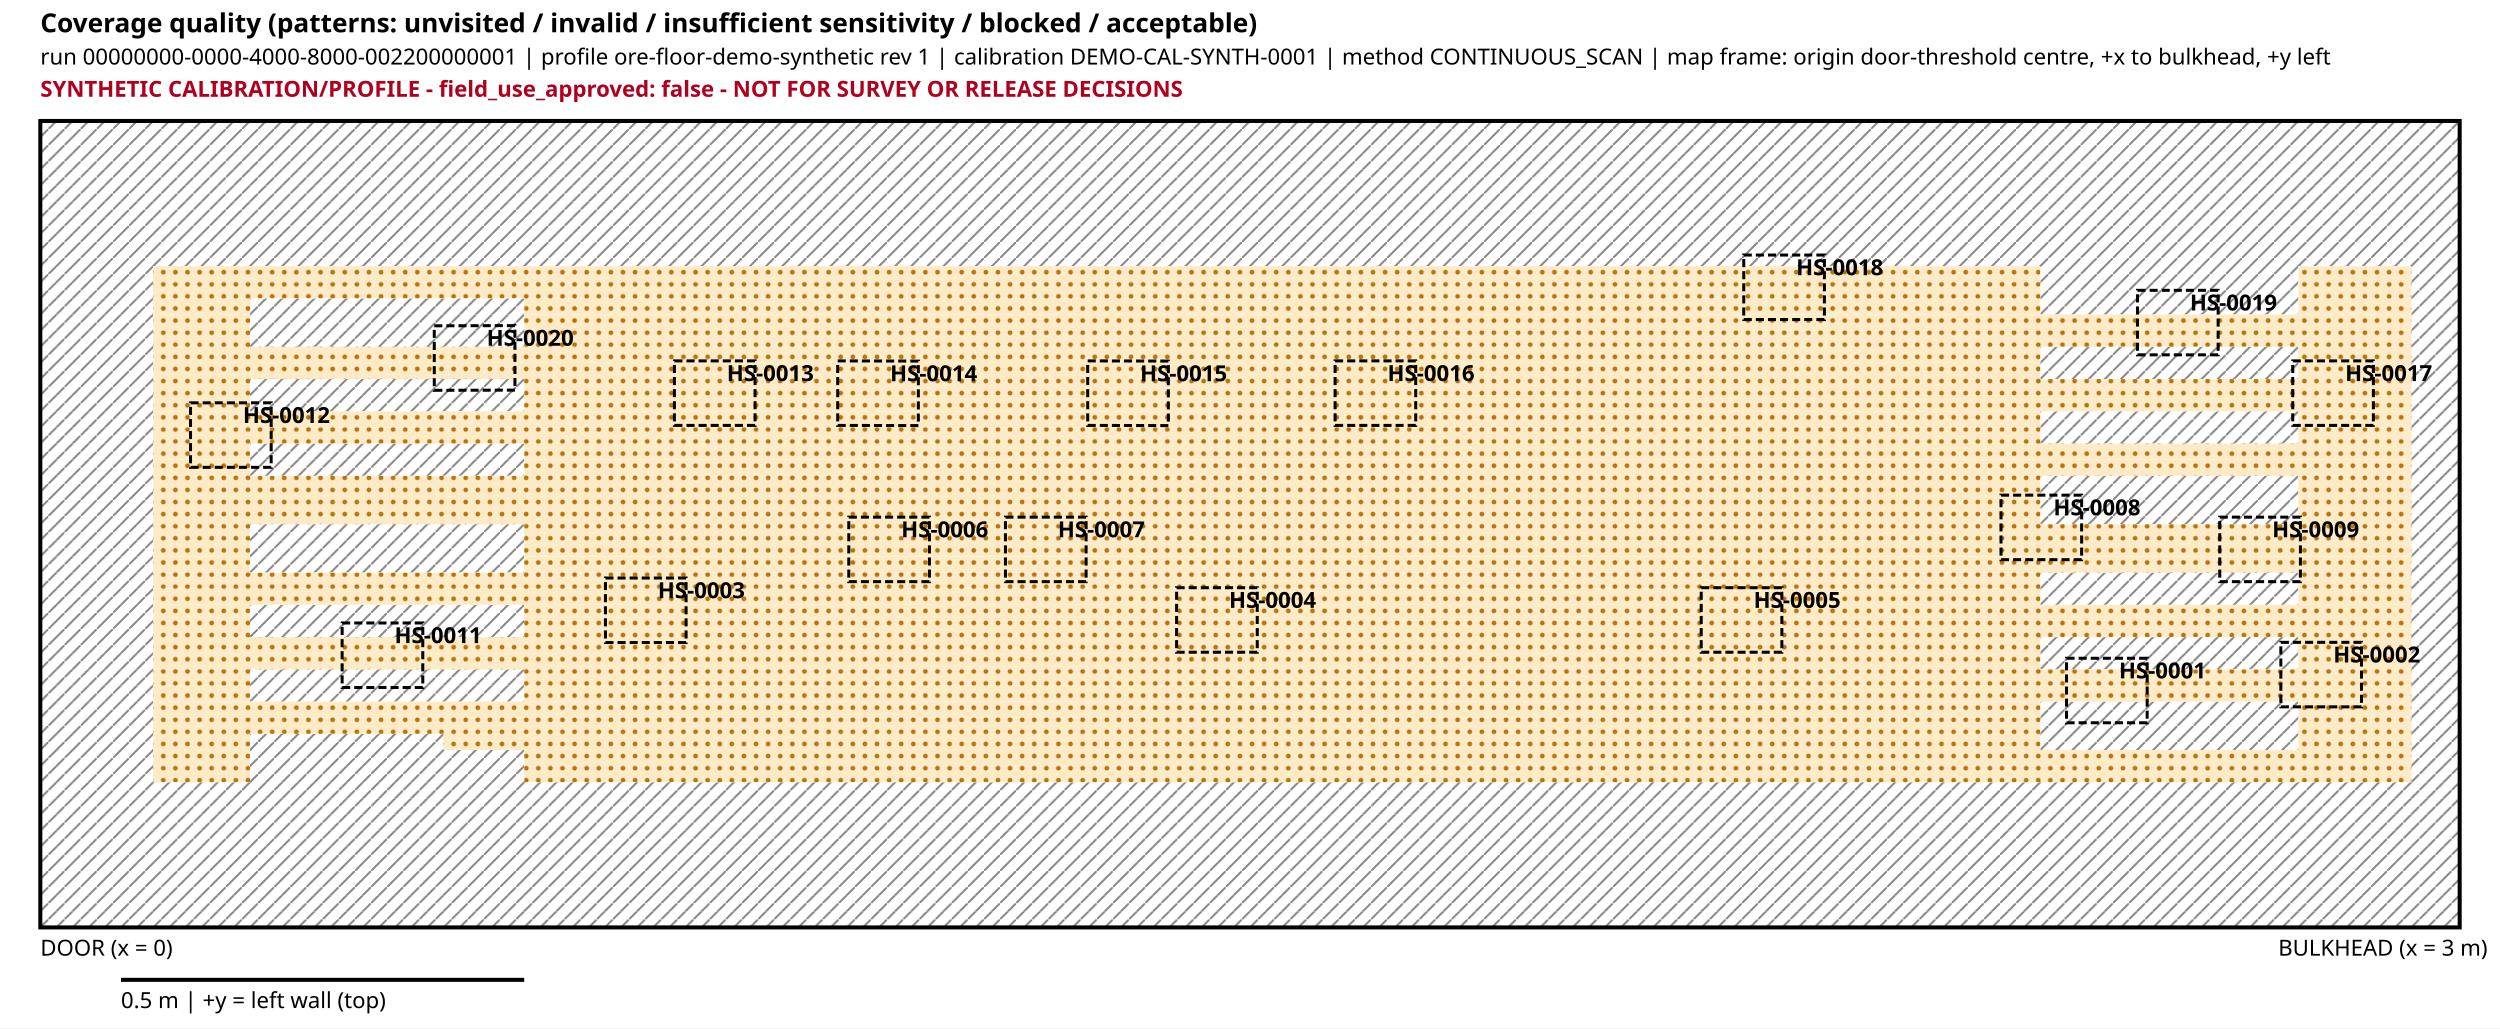
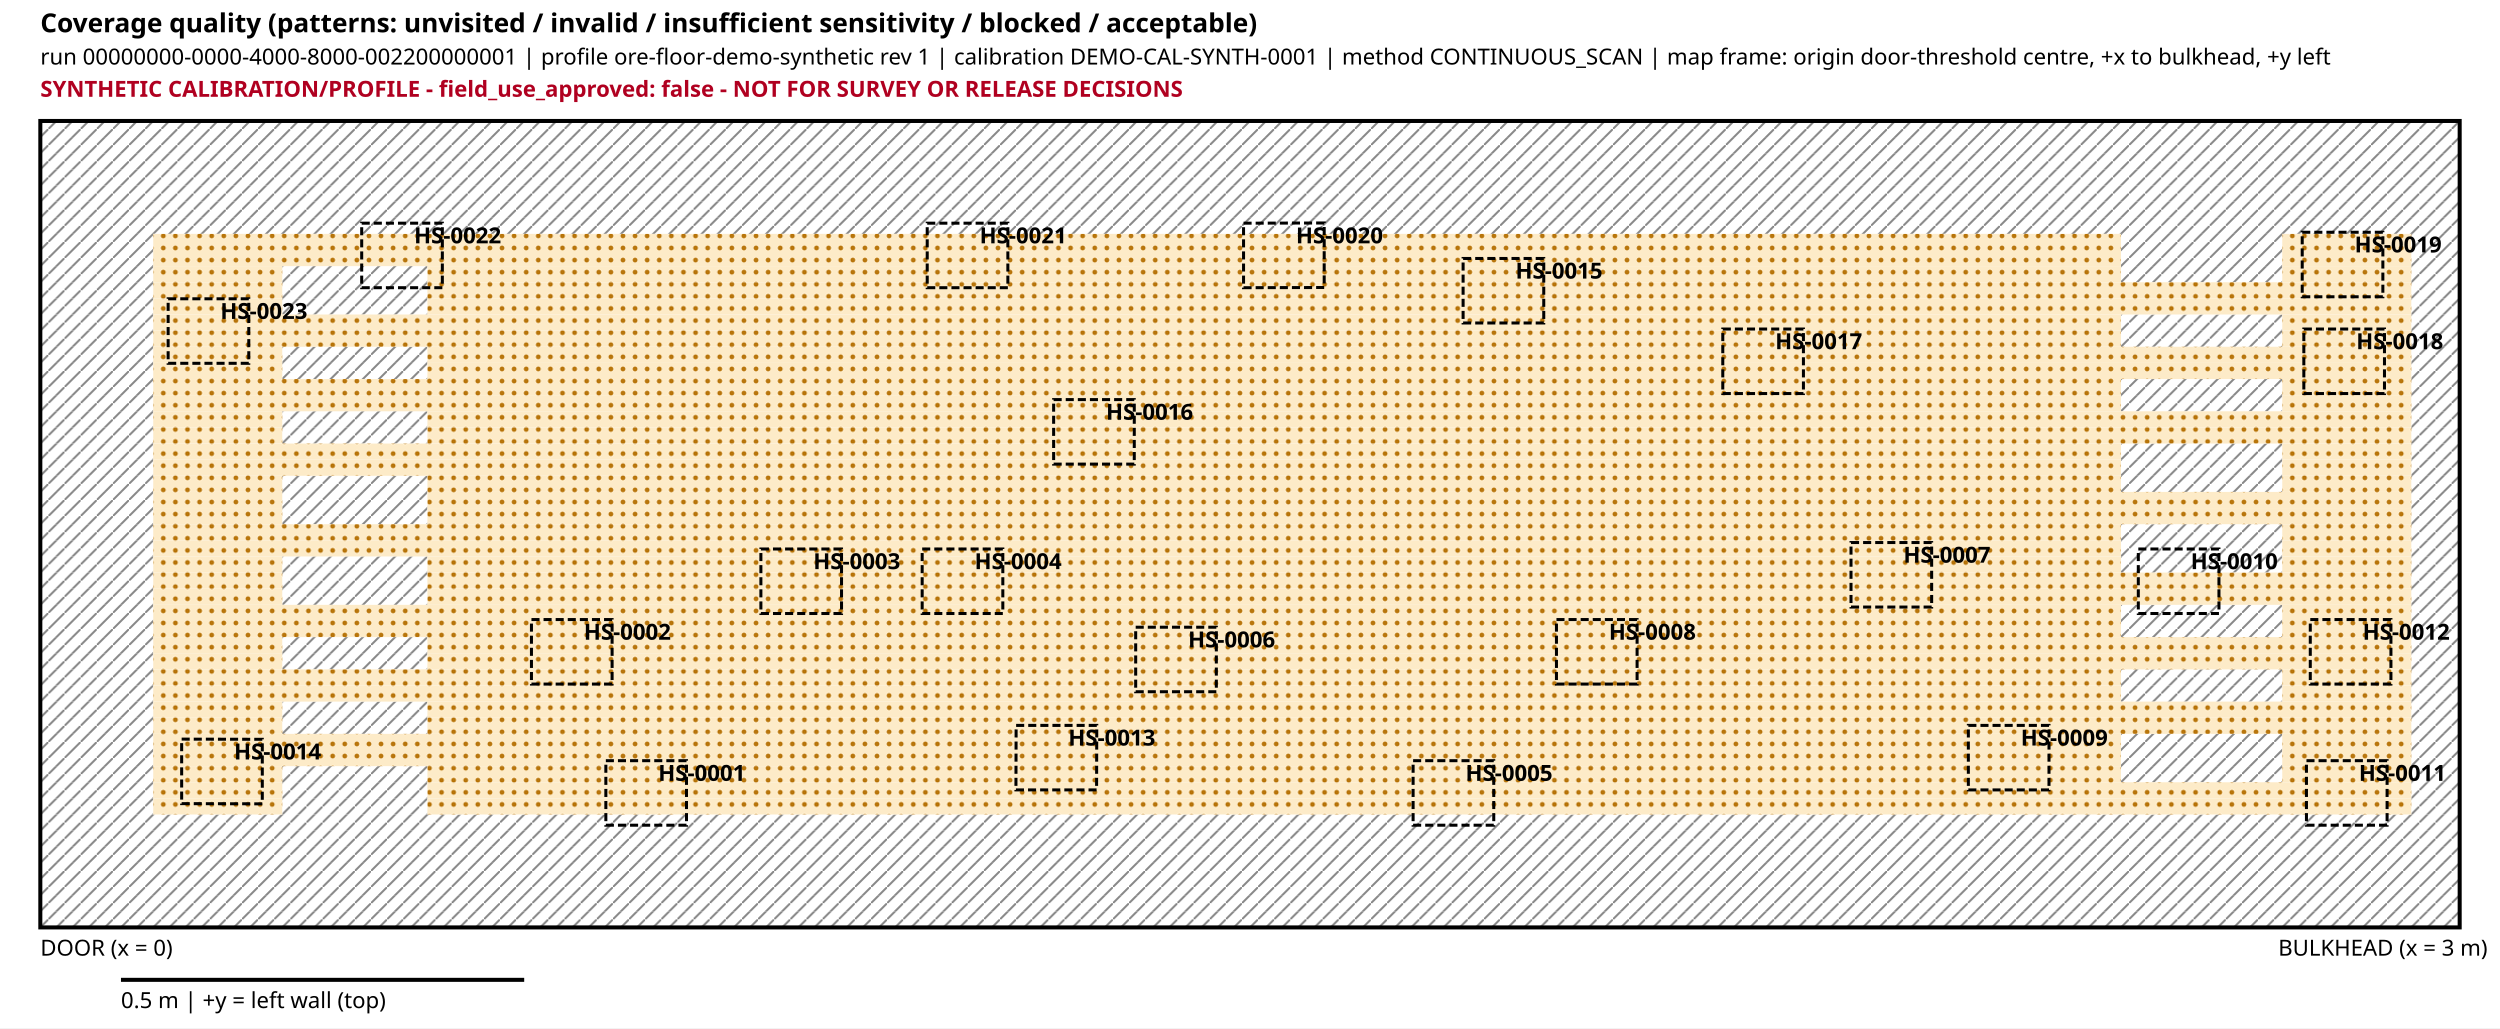
<svg xmlns="http://www.w3.org/2000/svg" width="1240" height="510" viewBox="0 0 1240 510" font-family="sans-serif" font-size="11">
  <defs>
    <pattern id="p-UNVISITED" width="8" height="8" patternUnits="userSpaceOnUse">
      <rect width="8" height="8" fill="#fff" />
      <path d="M0 8L8 0" stroke="#888" stroke-width="1" />
    </pattern>
    <pattern id="p-INVALID_DATA" width="8" height="8" patternUnits="userSpaceOnUse">
      <rect width="8" height="8" fill="#f6d5d5" />
      <path d="M0 0L8 8M0 8L8 0" stroke="#c83c3c" stroke-width="1" />
    </pattern>
    <pattern id="p-INSUFFICIENT_SENSITIVITY" width="6" height="6" patternUnits="userSpaceOnUse">
      <rect width="6" height="6" fill="#fdebc8" />
      <circle cx="3" cy="3" r="1.2" fill="#b9770e" />
    </pattern>
    <pattern id="p-BLOCKED" width="8" height="8" patternUnits="userSpaceOnUse">
      <rect width="8" height="8" fill="#e4dcf0" />
      <path d="M0 4H8" stroke="#785aa0" stroke-width="2" />
    </pattern>
    <pattern id="p-EXCLUDED" width="8" height="8" patternUnits="userSpaceOnUse">
      <rect width="8" height="8" fill="#5a5a5a" />
    </pattern>
    <pattern id="p-ACCEPTABLE" width="8" height="8" patternUnits="userSpaceOnUse">
      <rect width="8" height="8" fill="#2e8b57" />
    </pattern>
  </defs>
  <rect width="1240" height="510" fill="#fff" />
  <text x="20" y="16" font-size="13" font-weight="bold">Coverage quality (patterns: unvisited / invalid / insufficient sensitivity / blocked / acceptable)</text>
  <text x="20" y="32">run 00000000-0000-4000-8000-002200000001 | profile ore-floor-demo-synthetic rev 1 | calibration DEMO-CAL-SYNTH-0001 | method CONTINUOUS_SCAN | map frame: origin door-threshold centre, +x to bulkhead, +y left</text>
  <text x="20" y="48" fill="#b00020" font-weight="bold">SYNTHETIC CALIBRATION/PROFILE - field_use_approved: false - NOT FOR SURVEY OR RELEASE DECISIONS</text>
  <rect x="20.0" y="452.0" width="1200.0" height="8.0" fill="url(#p-UNVISITED)" />
  <rect x="20.0" y="444.0" width="1200.0" height="8.0" fill="url(#p-UNVISITED)" />
  <rect x="20.0" y="436.0" width="1200.0" height="8.0" fill="url(#p-UNVISITED)" />
  <rect x="20.0" y="428.0" width="1200.0" height="8.0" fill="url(#p-UNVISITED)" />
  <rect x="20.0" y="420.0" width="1200.0" height="8.0" fill="url(#p-UNVISITED)" />
  <rect x="20.0" y="412.0" width="1200.0" height="8.0" fill="url(#p-UNVISITED)" />
  <rect x="20.0" y="404.0" width="1200.0" height="8.0" fill="url(#p-UNVISITED)" />
-   <rect x="20.0" y="396.0" width="1200.0" height="8.0" fill="url(#p-UNVISITED)" />
-   <rect x="20.0" y="388.0" width="1200.0" height="8.0" fill="url(#p-UNVISITED)" />
+   <rect x="20.0" y="396.0" width="56.0" height="8.0" fill="url(#p-UNVISITED)" />
+   <rect x="140.0" y="396.0" width="72.0" height="8.0" fill="url(#p-UNVISITED)" />
+   <rect x="1196.0" y="396.0" width="24.0" height="8.0" fill="url(#p-UNVISITED)" />
+   <rect x="20.0" y="388.0" width="56.0" height="8.0" fill="url(#p-UNVISITED)" />
+   <rect x="140.0" y="388.0" width="72.0" height="8.0" fill="url(#p-UNVISITED)" />
+   <rect x="1196.0" y="388.0" width="24.0" height="8.0" fill="url(#p-UNVISITED)" />
  <rect x="20.0" y="380.0" width="56.0" height="8.0" fill="url(#p-UNVISITED)" />
-   <rect x="124.0" y="380.0" width="136.0" height="8.0" fill="url(#p-UNVISITED)" />
+   <rect x="140.0" y="380.0" width="72.0" height="8.0" fill="url(#p-UNVISITED)" />
+   <rect x="1052.0" y="380.0" width="80.0" height="8.0" fill="url(#p-UNVISITED)" />
  <rect x="1196.0" y="380.0" width="24.0" height="8.0" fill="url(#p-UNVISITED)" />
  <rect x="20.0" y="372.0" width="56.0" height="8.0" fill="url(#p-UNVISITED)" />
-   <rect x="124.0" y="372.0" width="136.0" height="8.0" fill="url(#p-UNVISITED)" />
+   <rect x="1052.0" y="372.0" width="80.0" height="8.0" fill="url(#p-UNVISITED)" />
  <rect x="1196.0" y="372.0" width="24.0" height="8.0" fill="url(#p-UNVISITED)" />
  <rect x="20.0" y="364.0" width="56.0" height="8.0" fill="url(#p-UNVISITED)" />
-   <rect x="124.0" y="364.0" width="96.0" height="8.0" fill="url(#p-UNVISITED)" />
-   <rect x="1012.0" y="364.0" width="128.0" height="8.0" fill="url(#p-UNVISITED)" />
+   <rect x="1052.0" y="364.0" width="80.0" height="8.0" fill="url(#p-UNVISITED)" />
  <rect x="1196.0" y="364.0" width="24.0" height="8.0" fill="url(#p-UNVISITED)" />
  <rect x="20.0" y="356.0" width="56.0" height="8.0" fill="url(#p-UNVISITED)" />
-   <rect x="1012.0" y="356.0" width="128.0" height="8.0" fill="url(#p-UNVISITED)" />
+   <rect x="140.0" y="356.0" width="72.0" height="8.0" fill="url(#p-UNVISITED)" />
  <rect x="1196.0" y="356.0" width="24.0" height="8.0" fill="url(#p-UNVISITED)" />
  <rect x="20.0" y="348.0" width="56.0" height="8.0" fill="url(#p-UNVISITED)" />
-   <rect x="1012.0" y="348.0" width="128.0" height="8.0" fill="url(#p-UNVISITED)" />
+   <rect x="140.0" y="348.0" width="72.0" height="8.0" fill="url(#p-UNVISITED)" />
  <rect x="1196.0" y="348.0" width="24.0" height="8.0" fill="url(#p-UNVISITED)" />
  <rect x="20.0" y="340.0" width="56.0" height="8.0" fill="url(#p-UNVISITED)" />
-   <rect x="124.0" y="340.0" width="136.0" height="8.0" fill="url(#p-UNVISITED)" />
+   <rect x="1052.0" y="340.0" width="80.0" height="8.0" fill="url(#p-UNVISITED)" />
  <rect x="1196.0" y="340.0" width="24.0" height="8.0" fill="url(#p-UNVISITED)" />
  <rect x="20.0" y="332.0" width="56.0" height="8.0" fill="url(#p-UNVISITED)" />
-   <rect x="124.0" y="332.0" width="136.0" height="8.0" fill="url(#p-UNVISITED)" />
+   <rect x="1052.0" y="332.0" width="80.0" height="8.0" fill="url(#p-UNVISITED)" />
  <rect x="1196.0" y="332.0" width="24.0" height="8.0" fill="url(#p-UNVISITED)" />
  <rect x="20.0" y="324.0" width="56.0" height="8.0" fill="url(#p-UNVISITED)" />
-   <rect x="1012.0" y="324.0" width="128.0" height="8.0" fill="url(#p-UNVISITED)" />
+   <rect x="140.0" y="324.0" width="72.0" height="8.0" fill="url(#p-UNVISITED)" />
  <rect x="1196.0" y="324.0" width="24.0" height="8.0" fill="url(#p-UNVISITED)" />
  <rect x="20.0" y="316.0" width="56.0" height="8.0" fill="url(#p-UNVISITED)" />
-   <rect x="1012.0" y="316.0" width="128.0" height="8.0" fill="url(#p-UNVISITED)" />
+   <rect x="140.0" y="316.0" width="72.0" height="8.0" fill="url(#p-UNVISITED)" />
  <rect x="1196.0" y="316.0" width="24.0" height="8.0" fill="url(#p-UNVISITED)" />
  <rect x="20.0" y="308.0" width="56.0" height="8.0" fill="url(#p-UNVISITED)" />
-   <rect x="124.0" y="308.0" width="136.0" height="8.0" fill="url(#p-UNVISITED)" />
+   <rect x="1052.0" y="308.0" width="80.0" height="8.0" fill="url(#p-UNVISITED)" />
  <rect x="1196.0" y="308.0" width="24.0" height="8.0" fill="url(#p-UNVISITED)" />
  <rect x="20.0" y="300.0" width="56.0" height="8.0" fill="url(#p-UNVISITED)" />
-   <rect x="124.0" y="300.0" width="136.0" height="8.0" fill="url(#p-UNVISITED)" />
+   <rect x="1052.0" y="300.0" width="80.0" height="8.0" fill="url(#p-UNVISITED)" />
  <rect x="1196.0" y="300.0" width="24.0" height="8.0" fill="url(#p-UNVISITED)" />
  <rect x="20.0" y="292.0" width="56.0" height="8.0" fill="url(#p-UNVISITED)" />
-   <rect x="1012.0" y="292.0" width="128.0" height="8.0" fill="url(#p-UNVISITED)" />
+   <rect x="140.0" y="292.0" width="72.0" height="8.0" fill="url(#p-UNVISITED)" />
  <rect x="1196.0" y="292.0" width="24.0" height="8.0" fill="url(#p-UNVISITED)" />
  <rect x="20.0" y="284.0" width="56.0" height="8.0" fill="url(#p-UNVISITED)" />
-   <rect x="1012.0" y="284.0" width="128.0" height="8.0" fill="url(#p-UNVISITED)" />
+   <rect x="140.0" y="284.0" width="72.0" height="8.0" fill="url(#p-UNVISITED)" />
  <rect x="1196.0" y="284.0" width="24.0" height="8.0" fill="url(#p-UNVISITED)" />
  <rect x="20.0" y="276.0" width="56.0" height="8.0" fill="url(#p-UNVISITED)" />
-   <rect x="124.0" y="276.0" width="136.0" height="8.0" fill="url(#p-UNVISITED)" />
+   <rect x="140.0" y="276.0" width="72.0" height="8.0" fill="url(#p-UNVISITED)" />
+   <rect x="1052.0" y="276.0" width="80.0" height="8.0" fill="url(#p-UNVISITED)" />
  <rect x="1196.0" y="276.0" width="24.0" height="8.0" fill="url(#p-UNVISITED)" />
  <rect x="20.0" y="268.0" width="56.0" height="8.0" fill="url(#p-UNVISITED)" />
-   <rect x="124.0" y="268.0" width="136.0" height="8.0" fill="url(#p-UNVISITED)" />
+   <rect x="1052.0" y="268.0" width="80.0" height="8.0" fill="url(#p-UNVISITED)" />
  <rect x="1196.0" y="268.0" width="24.0" height="8.0" fill="url(#p-UNVISITED)" />
  <rect x="20.0" y="260.0" width="56.0" height="8.0" fill="url(#p-UNVISITED)" />
-   <rect x="124.0" y="260.0" width="136.0" height="8.0" fill="url(#p-UNVISITED)" />
+   <rect x="1052.0" y="260.0" width="80.0" height="8.0" fill="url(#p-UNVISITED)" />
  <rect x="1196.0" y="260.0" width="24.0" height="8.0" fill="url(#p-UNVISITED)" />
  <rect x="20.0" y="252.0" width="56.0" height="8.0" fill="url(#p-UNVISITED)" />
-   <rect x="1012.0" y="252.0" width="128.0" height="8.0" fill="url(#p-UNVISITED)" />
+   <rect x="140.0" y="252.0" width="72.0" height="8.0" fill="url(#p-UNVISITED)" />
  <rect x="1196.0" y="252.0" width="24.0" height="8.0" fill="url(#p-UNVISITED)" />
  <rect x="20.0" y="244.0" width="56.0" height="8.0" fill="url(#p-UNVISITED)" />
-   <rect x="1012.0" y="244.0" width="128.0" height="8.0" fill="url(#p-UNVISITED)" />
+   <rect x="140.0" y="244.0" width="72.0" height="8.0" fill="url(#p-UNVISITED)" />
  <rect x="1196.0" y="244.0" width="24.0" height="8.0" fill="url(#p-UNVISITED)" />
  <rect x="20.0" y="236.0" width="56.0" height="8.0" fill="url(#p-UNVISITED)" />
-   <rect x="1012.0" y="236.0" width="128.0" height="8.0" fill="url(#p-UNVISITED)" />
+   <rect x="140.0" y="236.0" width="72.0" height="8.0" fill="url(#p-UNVISITED)" />
+   <rect x="1052.0" y="236.0" width="80.0" height="8.0" fill="url(#p-UNVISITED)" />
  <rect x="1196.0" y="236.0" width="24.0" height="8.0" fill="url(#p-UNVISITED)" />
  <rect x="20.0" y="228.0" width="56.0" height="8.0" fill="url(#p-UNVISITED)" />
-   <rect x="124.0" y="228.0" width="136.0" height="8.0" fill="url(#p-UNVISITED)" />
+   <rect x="1052.0" y="228.0" width="80.0" height="8.0" fill="url(#p-UNVISITED)" />
  <rect x="1196.0" y="228.0" width="24.0" height="8.0" fill="url(#p-UNVISITED)" />
  <rect x="20.0" y="220.0" width="56.0" height="8.0" fill="url(#p-UNVISITED)" />
-   <rect x="124.0" y="220.0" width="136.0" height="8.0" fill="url(#p-UNVISITED)" />
+   <rect x="1052.0" y="220.0" width="80.0" height="8.0" fill="url(#p-UNVISITED)" />
  <rect x="1196.0" y="220.0" width="24.0" height="8.0" fill="url(#p-UNVISITED)" />
  <rect x="20.0" y="212.0" width="56.0" height="8.0" fill="url(#p-UNVISITED)" />
-   <rect x="1012.0" y="212.0" width="128.0" height="8.0" fill="url(#p-UNVISITED)" />
+   <rect x="140.0" y="212.0" width="72.0" height="8.0" fill="url(#p-UNVISITED)" />
  <rect x="1196.0" y="212.0" width="24.0" height="8.0" fill="url(#p-UNVISITED)" />
  <rect x="20.0" y="204.0" width="56.0" height="8.0" fill="url(#p-UNVISITED)" />
-   <rect x="1012.0" y="204.0" width="128.0" height="8.0" fill="url(#p-UNVISITED)" />
+   <rect x="140.0" y="204.0" width="72.0" height="8.0" fill="url(#p-UNVISITED)" />
  <rect x="1196.0" y="204.0" width="24.0" height="8.0" fill="url(#p-UNVISITED)" />
  <rect x="20.0" y="196.0" width="56.0" height="8.0" fill="url(#p-UNVISITED)" />
-   <rect x="124.0" y="196.0" width="136.0" height="8.0" fill="url(#p-UNVISITED)" />
+   <rect x="1052.0" y="196.0" width="80.0" height="8.0" fill="url(#p-UNVISITED)" />
  <rect x="1196.0" y="196.0" width="24.0" height="8.0" fill="url(#p-UNVISITED)" />
  <rect x="20.0" y="188.0" width="56.0" height="8.0" fill="url(#p-UNVISITED)" />
-   <rect x="124.0" y="188.0" width="136.0" height="8.0" fill="url(#p-UNVISITED)" />
+   <rect x="1052.0" y="188.0" width="80.0" height="8.0" fill="url(#p-UNVISITED)" />
  <rect x="1196.0" y="188.0" width="24.0" height="8.0" fill="url(#p-UNVISITED)" />
  <rect x="20.0" y="180.0" width="56.0" height="8.0" fill="url(#p-UNVISITED)" />
-   <rect x="1012.0" y="180.0" width="128.0" height="8.0" fill="url(#p-UNVISITED)" />
+   <rect x="140.0" y="180.0" width="72.0" height="8.0" fill="url(#p-UNVISITED)" />
  <rect x="1196.0" y="180.0" width="24.0" height="8.0" fill="url(#p-UNVISITED)" />
  <rect x="20.0" y="172.0" width="56.0" height="8.0" fill="url(#p-UNVISITED)" />
-   <rect x="1012.0" y="172.0" width="128.0" height="8.0" fill="url(#p-UNVISITED)" />
+   <rect x="140.0" y="172.0" width="72.0" height="8.0" fill="url(#p-UNVISITED)" />
  <rect x="1196.0" y="172.0" width="24.0" height="8.0" fill="url(#p-UNVISITED)" />
  <rect x="20.0" y="164.0" width="56.0" height="8.0" fill="url(#p-UNVISITED)" />
-   <rect x="124.0" y="164.0" width="136.0" height="8.0" fill="url(#p-UNVISITED)" />
+   <rect x="1052.0" y="164.0" width="80.0" height="8.0" fill="url(#p-UNVISITED)" />
  <rect x="1196.0" y="164.0" width="24.0" height="8.0" fill="url(#p-UNVISITED)" />
  <rect x="20.0" y="156.0" width="56.0" height="8.0" fill="url(#p-UNVISITED)" />
-   <rect x="124.0" y="156.0" width="136.0" height="8.0" fill="url(#p-UNVISITED)" />
+   <rect x="1052.0" y="156.0" width="80.0" height="8.0" fill="url(#p-UNVISITED)" />
  <rect x="1196.0" y="156.0" width="24.0" height="8.0" fill="url(#p-UNVISITED)" />
  <rect x="20.0" y="148.0" width="56.0" height="8.0" fill="url(#p-UNVISITED)" />
-   <rect x="124.0" y="148.0" width="136.0" height="8.0" fill="url(#p-UNVISITED)" />
-   <rect x="1012.0" y="148.0" width="128.0" height="8.0" fill="url(#p-UNVISITED)" />
+   <rect x="140.0" y="148.0" width="72.0" height="8.0" fill="url(#p-UNVISITED)" />
  <rect x="1196.0" y="148.0" width="24.0" height="8.0" fill="url(#p-UNVISITED)" />
  <rect x="20.0" y="140.0" width="56.0" height="8.0" fill="url(#p-UNVISITED)" />
-   <rect x="1012.0" y="140.0" width="128.0" height="8.0" fill="url(#p-UNVISITED)" />
+   <rect x="140.0" y="140.0" width="72.0" height="8.0" fill="url(#p-UNVISITED)" />
  <rect x="1196.0" y="140.0" width="24.0" height="8.0" fill="url(#p-UNVISITED)" />
  <rect x="20.0" y="132.0" width="56.0" height="8.0" fill="url(#p-UNVISITED)" />
-   <rect x="1012.0" y="132.0" width="128.0" height="8.0" fill="url(#p-UNVISITED)" />
+   <rect x="140.0" y="132.0" width="72.0" height="8.0" fill="url(#p-UNVISITED)" />
+   <rect x="1052.0" y="132.0" width="80.0" height="8.0" fill="url(#p-UNVISITED)" />
  <rect x="1196.0" y="132.0" width="24.0" height="8.0" fill="url(#p-UNVISITED)" />
-   <rect x="20.0" y="124.0" width="1200.0" height="8.0" fill="url(#p-UNVISITED)" />
-   <rect x="20.0" y="116.0" width="1200.0" height="8.0" fill="url(#p-UNVISITED)" />
+   <rect x="20.0" y="124.0" width="56.0" height="8.0" fill="url(#p-UNVISITED)" />
+   <rect x="1052.0" y="124.0" width="80.0" height="8.0" fill="url(#p-UNVISITED)" />
+   <rect x="1196.0" y="124.0" width="24.0" height="8.0" fill="url(#p-UNVISITED)" />
+   <rect x="20.0" y="116.0" width="56.0" height="8.0" fill="url(#p-UNVISITED)" />
+   <rect x="1052.0" y="116.0" width="80.0" height="8.0" fill="url(#p-UNVISITED)" />
+   <rect x="1196.0" y="116.0" width="24.0" height="8.0" fill="url(#p-UNVISITED)" />
  <rect x="20.0" y="108.0" width="1200.0" height="8.0" fill="url(#p-UNVISITED)" />
  <rect x="20.0" y="100.0" width="1200.0" height="8.0" fill="url(#p-UNVISITED)" />
  <rect x="20.0" y="92.0" width="1200.0" height="8.0" fill="url(#p-UNVISITED)" />
  <rect x="20.0" y="84.0" width="1200.0" height="8.0" fill="url(#p-UNVISITED)" />
  <rect x="20.0" y="76.0" width="1200.0" height="8.0" fill="url(#p-UNVISITED)" />
  <rect x="20.0" y="68.0" width="1200.0" height="8.0" fill="url(#p-UNVISITED)" />
  <rect x="20.0" y="60.0" width="1200.0" height="8.0" fill="url(#p-UNVISITED)" />
-   <rect x="76.0" y="380.0" width="48.0" height="8.0" fill="url(#p-INSUFFICIENT_SENSITIVITY)" />
-   <rect x="260.0" y="380.0" width="936.0" height="8.0" fill="url(#p-INSUFFICIENT_SENSITIVITY)" />
-   <rect x="76.0" y="372.0" width="48.0" height="8.0" fill="url(#p-INSUFFICIENT_SENSITIVITY)" />
-   <rect x="260.0" y="372.0" width="936.0" height="8.0" fill="url(#p-INSUFFICIENT_SENSITIVITY)" />
-   <rect x="76.0" y="364.0" width="48.0" height="8.0" fill="url(#p-INSUFFICIENT_SENSITIVITY)" />
-   <rect x="220.0" y="364.0" width="792.0" height="8.0" fill="url(#p-INSUFFICIENT_SENSITIVITY)" />
-   <rect x="1140.0" y="364.0" width="56.0" height="8.0" fill="url(#p-INSUFFICIENT_SENSITIVITY)" />
-   <rect x="76.0" y="356.0" width="936.0" height="8.0" fill="url(#p-INSUFFICIENT_SENSITIVITY)" />
-   <rect x="1140.0" y="356.0" width="56.0" height="8.0" fill="url(#p-INSUFFICIENT_SENSITIVITY)" />
-   <rect x="76.0" y="348.0" width="936.0" height="8.0" fill="url(#p-INSUFFICIENT_SENSITIVITY)" />
-   <rect x="1140.0" y="348.0" width="56.0" height="8.0" fill="url(#p-INSUFFICIENT_SENSITIVITY)" />
-   <rect x="76.0" y="340.0" width="48.0" height="8.0" fill="url(#p-INSUFFICIENT_SENSITIVITY)" />
-   <rect x="260.0" y="340.0" width="936.0" height="8.0" fill="url(#p-INSUFFICIENT_SENSITIVITY)" />
-   <rect x="76.0" y="332.0" width="48.0" height="8.0" fill="url(#p-INSUFFICIENT_SENSITIVITY)" />
-   <rect x="260.0" y="332.0" width="936.0" height="8.0" fill="url(#p-INSUFFICIENT_SENSITIVITY)" />
-   <rect x="76.0" y="324.0" width="936.0" height="8.0" fill="url(#p-INSUFFICIENT_SENSITIVITY)" />
-   <rect x="1140.0" y="324.0" width="56.0" height="8.0" fill="url(#p-INSUFFICIENT_SENSITIVITY)" />
-   <rect x="76.0" y="316.0" width="936.0" height="8.0" fill="url(#p-INSUFFICIENT_SENSITIVITY)" />
-   <rect x="1140.0" y="316.0" width="56.0" height="8.0" fill="url(#p-INSUFFICIENT_SENSITIVITY)" />
-   <rect x="76.0" y="308.0" width="48.0" height="8.0" fill="url(#p-INSUFFICIENT_SENSITIVITY)" />
-   <rect x="260.0" y="308.0" width="936.0" height="8.0" fill="url(#p-INSUFFICIENT_SENSITIVITY)" />
-   <rect x="76.0" y="300.0" width="48.0" height="8.0" fill="url(#p-INSUFFICIENT_SENSITIVITY)" />
-   <rect x="260.0" y="300.0" width="936.0" height="8.0" fill="url(#p-INSUFFICIENT_SENSITIVITY)" />
-   <rect x="76.0" y="292.0" width="936.0" height="8.0" fill="url(#p-INSUFFICIENT_SENSITIVITY)" />
-   <rect x="1140.0" y="292.0" width="56.0" height="8.0" fill="url(#p-INSUFFICIENT_SENSITIVITY)" />
-   <rect x="76.0" y="284.0" width="936.0" height="8.0" fill="url(#p-INSUFFICIENT_SENSITIVITY)" />
-   <rect x="1140.0" y="284.0" width="56.0" height="8.0" fill="url(#p-INSUFFICIENT_SENSITIVITY)" />
-   <rect x="76.0" y="276.0" width="48.0" height="8.0" fill="url(#p-INSUFFICIENT_SENSITIVITY)" />
-   <rect x="260.0" y="276.0" width="936.0" height="8.0" fill="url(#p-INSUFFICIENT_SENSITIVITY)" />
-   <rect x="76.0" y="268.0" width="48.0" height="8.0" fill="url(#p-INSUFFICIENT_SENSITIVITY)" />
-   <rect x="260.0" y="268.0" width="936.0" height="8.0" fill="url(#p-INSUFFICIENT_SENSITIVITY)" />
-   <rect x="76.0" y="260.0" width="48.0" height="8.0" fill="url(#p-INSUFFICIENT_SENSITIVITY)" />
-   <rect x="260.0" y="260.0" width="936.0" height="8.0" fill="url(#p-INSUFFICIENT_SENSITIVITY)" />
-   <rect x="76.0" y="252.0" width="936.0" height="8.0" fill="url(#p-INSUFFICIENT_SENSITIVITY)" />
-   <rect x="1140.0" y="252.0" width="56.0" height="8.0" fill="url(#p-INSUFFICIENT_SENSITIVITY)" />
-   <rect x="76.0" y="244.0" width="936.0" height="8.0" fill="url(#p-INSUFFICIENT_SENSITIVITY)" />
-   <rect x="1140.0" y="244.0" width="56.0" height="8.0" fill="url(#p-INSUFFICIENT_SENSITIVITY)" />
-   <rect x="76.0" y="236.0" width="936.0" height="8.0" fill="url(#p-INSUFFICIENT_SENSITIVITY)" />
-   <rect x="1140.0" y="236.0" width="56.0" height="8.0" fill="url(#p-INSUFFICIENT_SENSITIVITY)" />
-   <rect x="76.0" y="228.0" width="48.0" height="8.0" fill="url(#p-INSUFFICIENT_SENSITIVITY)" />
-   <rect x="260.0" y="228.0" width="936.0" height="8.0" fill="url(#p-INSUFFICIENT_SENSITIVITY)" />
-   <rect x="76.0" y="220.0" width="48.0" height="8.0" fill="url(#p-INSUFFICIENT_SENSITIVITY)" />
-   <rect x="260.0" y="220.0" width="936.0" height="8.0" fill="url(#p-INSUFFICIENT_SENSITIVITY)" />
-   <rect x="76.0" y="212.0" width="936.0" height="8.0" fill="url(#p-INSUFFICIENT_SENSITIVITY)" />
-   <rect x="1140.0" y="212.0" width="56.0" height="8.0" fill="url(#p-INSUFFICIENT_SENSITIVITY)" />
-   <rect x="76.0" y="204.0" width="936.0" height="8.0" fill="url(#p-INSUFFICIENT_SENSITIVITY)" />
-   <rect x="1140.0" y="204.0" width="56.0" height="8.0" fill="url(#p-INSUFFICIENT_SENSITIVITY)" />
-   <rect x="76.0" y="196.0" width="48.0" height="8.0" fill="url(#p-INSUFFICIENT_SENSITIVITY)" />
-   <rect x="260.0" y="196.0" width="936.0" height="8.0" fill="url(#p-INSUFFICIENT_SENSITIVITY)" />
-   <rect x="76.0" y="188.0" width="48.0" height="8.0" fill="url(#p-INSUFFICIENT_SENSITIVITY)" />
-   <rect x="260.0" y="188.0" width="936.0" height="8.0" fill="url(#p-INSUFFICIENT_SENSITIVITY)" />
-   <rect x="76.0" y="180.0" width="936.0" height="8.0" fill="url(#p-INSUFFICIENT_SENSITIVITY)" />
-   <rect x="1140.0" y="180.0" width="56.0" height="8.0" fill="url(#p-INSUFFICIENT_SENSITIVITY)" />
-   <rect x="76.0" y="172.0" width="936.0" height="8.0" fill="url(#p-INSUFFICIENT_SENSITIVITY)" />
-   <rect x="1140.0" y="172.0" width="56.0" height="8.0" fill="url(#p-INSUFFICIENT_SENSITIVITY)" />
-   <rect x="76.0" y="164.0" width="48.0" height="8.0" fill="url(#p-INSUFFICIENT_SENSITIVITY)" />
-   <rect x="260.0" y="164.0" width="936.0" height="8.0" fill="url(#p-INSUFFICIENT_SENSITIVITY)" />
-   <rect x="76.0" y="156.0" width="48.0" height="8.0" fill="url(#p-INSUFFICIENT_SENSITIVITY)" />
-   <rect x="260.0" y="156.0" width="936.0" height="8.0" fill="url(#p-INSUFFICIENT_SENSITIVITY)" />
-   <rect x="76.0" y="148.0" width="48.0" height="8.0" fill="url(#p-INSUFFICIENT_SENSITIVITY)" />
-   <rect x="260.0" y="148.0" width="752.0" height="8.0" fill="url(#p-INSUFFICIENT_SENSITIVITY)" />
-   <rect x="1140.0" y="148.0" width="56.0" height="8.0" fill="url(#p-INSUFFICIENT_SENSITIVITY)" />
-   <rect x="76.0" y="140.0" width="936.0" height="8.0" fill="url(#p-INSUFFICIENT_SENSITIVITY)" />
-   <rect x="1140.0" y="140.0" width="56.0" height="8.0" fill="url(#p-INSUFFICIENT_SENSITIVITY)" />
-   <rect x="76.0" y="132.0" width="936.0" height="8.0" fill="url(#p-INSUFFICIENT_SENSITIVITY)" />
-   <rect x="1140.0" y="132.0" width="56.0" height="8.0" fill="url(#p-INSUFFICIENT_SENSITIVITY)" />
+   <rect x="76.0" y="396.0" width="64.0" height="8.0" fill="url(#p-INSUFFICIENT_SENSITIVITY)" />
+   <rect x="212.0" y="396.0" width="984.0" height="8.0" fill="url(#p-INSUFFICIENT_SENSITIVITY)" />
+   <rect x="76.0" y="388.0" width="64.0" height="8.0" fill="url(#p-INSUFFICIENT_SENSITIVITY)" />
+   <rect x="212.0" y="388.0" width="984.0" height="8.0" fill="url(#p-INSUFFICIENT_SENSITIVITY)" />
+   <rect x="76.0" y="380.0" width="64.0" height="8.0" fill="url(#p-INSUFFICIENT_SENSITIVITY)" />
+   <rect x="212.0" y="380.0" width="840.0" height="8.0" fill="url(#p-INSUFFICIENT_SENSITIVITY)" />
+   <rect x="1132.0" y="380.0" width="64.0" height="8.0" fill="url(#p-INSUFFICIENT_SENSITIVITY)" />
+   <rect x="76.0" y="372.0" width="976.0" height="8.0" fill="url(#p-INSUFFICIENT_SENSITIVITY)" />
+   <rect x="1132.0" y="372.0" width="64.0" height="8.0" fill="url(#p-INSUFFICIENT_SENSITIVITY)" />
+   <rect x="76.0" y="364.0" width="976.0" height="8.0" fill="url(#p-INSUFFICIENT_SENSITIVITY)" />
+   <rect x="1132.0" y="364.0" width="64.0" height="8.0" fill="url(#p-INSUFFICIENT_SENSITIVITY)" />
+   <rect x="76.0" y="356.0" width="64.0" height="8.0" fill="url(#p-INSUFFICIENT_SENSITIVITY)" />
+   <rect x="212.0" y="356.0" width="984.0" height="8.0" fill="url(#p-INSUFFICIENT_SENSITIVITY)" />
+   <rect x="76.0" y="348.0" width="64.0" height="8.0" fill="url(#p-INSUFFICIENT_SENSITIVITY)" />
+   <rect x="212.0" y="348.0" width="984.0" height="8.0" fill="url(#p-INSUFFICIENT_SENSITIVITY)" />
+   <rect x="76.0" y="340.0" width="976.0" height="8.0" fill="url(#p-INSUFFICIENT_SENSITIVITY)" />
+   <rect x="1132.0" y="340.0" width="64.0" height="8.0" fill="url(#p-INSUFFICIENT_SENSITIVITY)" />
+   <rect x="76.0" y="332.0" width="976.0" height="8.0" fill="url(#p-INSUFFICIENT_SENSITIVITY)" />
+   <rect x="1132.0" y="332.0" width="64.0" height="8.0" fill="url(#p-INSUFFICIENT_SENSITIVITY)" />
+   <rect x="76.0" y="324.0" width="64.0" height="8.0" fill="url(#p-INSUFFICIENT_SENSITIVITY)" />
+   <rect x="212.0" y="324.0" width="984.0" height="8.0" fill="url(#p-INSUFFICIENT_SENSITIVITY)" />
+   <rect x="76.0" y="316.0" width="64.0" height="8.0" fill="url(#p-INSUFFICIENT_SENSITIVITY)" />
+   <rect x="212.0" y="316.0" width="984.0" height="8.0" fill="url(#p-INSUFFICIENT_SENSITIVITY)" />
+   <rect x="76.0" y="308.0" width="976.0" height="8.0" fill="url(#p-INSUFFICIENT_SENSITIVITY)" />
+   <rect x="1132.0" y="308.0" width="64.0" height="8.0" fill="url(#p-INSUFFICIENT_SENSITIVITY)" />
+   <rect x="76.0" y="300.0" width="976.0" height="8.0" fill="url(#p-INSUFFICIENT_SENSITIVITY)" />
+   <rect x="1132.0" y="300.0" width="64.0" height="8.0" fill="url(#p-INSUFFICIENT_SENSITIVITY)" />
+   <rect x="76.0" y="292.0" width="64.0" height="8.0" fill="url(#p-INSUFFICIENT_SENSITIVITY)" />
+   <rect x="212.0" y="292.0" width="984.0" height="8.0" fill="url(#p-INSUFFICIENT_SENSITIVITY)" />
+   <rect x="76.0" y="284.0" width="64.0" height="8.0" fill="url(#p-INSUFFICIENT_SENSITIVITY)" />
+   <rect x="212.0" y="284.0" width="984.0" height="8.0" fill="url(#p-INSUFFICIENT_SENSITIVITY)" />
+   <rect x="76.0" y="276.0" width="64.0" height="8.0" fill="url(#p-INSUFFICIENT_SENSITIVITY)" />
+   <rect x="212.0" y="276.0" width="840.0" height="8.0" fill="url(#p-INSUFFICIENT_SENSITIVITY)" />
+   <rect x="1132.0" y="276.0" width="64.0" height="8.0" fill="url(#p-INSUFFICIENT_SENSITIVITY)" />
+   <rect x="76.0" y="268.0" width="976.0" height="8.0" fill="url(#p-INSUFFICIENT_SENSITIVITY)" />
+   <rect x="1132.0" y="268.0" width="64.0" height="8.0" fill="url(#p-INSUFFICIENT_SENSITIVITY)" />
+   <rect x="76.0" y="260.0" width="976.0" height="8.0" fill="url(#p-INSUFFICIENT_SENSITIVITY)" />
+   <rect x="1132.0" y="260.0" width="64.0" height="8.0" fill="url(#p-INSUFFICIENT_SENSITIVITY)" />
+   <rect x="76.0" y="252.0" width="64.0" height="8.0" fill="url(#p-INSUFFICIENT_SENSITIVITY)" />
+   <rect x="212.0" y="252.0" width="984.0" height="8.0" fill="url(#p-INSUFFICIENT_SENSITIVITY)" />
+   <rect x="76.0" y="244.0" width="64.0" height="8.0" fill="url(#p-INSUFFICIENT_SENSITIVITY)" />
+   <rect x="212.0" y="244.0" width="984.0" height="8.0" fill="url(#p-INSUFFICIENT_SENSITIVITY)" />
+   <rect x="76.0" y="236.0" width="64.0" height="8.0" fill="url(#p-INSUFFICIENT_SENSITIVITY)" />
+   <rect x="212.0" y="236.0" width="840.0" height="8.0" fill="url(#p-INSUFFICIENT_SENSITIVITY)" />
+   <rect x="1132.0" y="236.0" width="64.0" height="8.0" fill="url(#p-INSUFFICIENT_SENSITIVITY)" />
+   <rect x="76.0" y="228.0" width="976.0" height="8.0" fill="url(#p-INSUFFICIENT_SENSITIVITY)" />
+   <rect x="1132.0" y="228.0" width="64.0" height="8.0" fill="url(#p-INSUFFICIENT_SENSITIVITY)" />
+   <rect x="76.0" y="220.0" width="976.0" height="8.0" fill="url(#p-INSUFFICIENT_SENSITIVITY)" />
+   <rect x="1132.0" y="220.0" width="64.0" height="8.0" fill="url(#p-INSUFFICIENT_SENSITIVITY)" />
+   <rect x="76.0" y="212.0" width="64.0" height="8.0" fill="url(#p-INSUFFICIENT_SENSITIVITY)" />
+   <rect x="212.0" y="212.0" width="984.0" height="8.0" fill="url(#p-INSUFFICIENT_SENSITIVITY)" />
+   <rect x="76.0" y="204.0" width="64.0" height="8.0" fill="url(#p-INSUFFICIENT_SENSITIVITY)" />
+   <rect x="212.0" y="204.0" width="984.0" height="8.0" fill="url(#p-INSUFFICIENT_SENSITIVITY)" />
+   <rect x="76.0" y="196.0" width="976.0" height="8.0" fill="url(#p-INSUFFICIENT_SENSITIVITY)" />
+   <rect x="1132.0" y="196.0" width="64.0" height="8.0" fill="url(#p-INSUFFICIENT_SENSITIVITY)" />
+   <rect x="76.0" y="188.0" width="976.0" height="8.0" fill="url(#p-INSUFFICIENT_SENSITIVITY)" />
+   <rect x="1132.0" y="188.0" width="64.0" height="8.0" fill="url(#p-INSUFFICIENT_SENSITIVITY)" />
+   <rect x="76.0" y="180.0" width="64.0" height="8.0" fill="url(#p-INSUFFICIENT_SENSITIVITY)" />
+   <rect x="212.0" y="180.0" width="984.0" height="8.0" fill="url(#p-INSUFFICIENT_SENSITIVITY)" />
+   <rect x="76.0" y="172.0" width="64.0" height="8.0" fill="url(#p-INSUFFICIENT_SENSITIVITY)" />
+   <rect x="212.0" y="172.0" width="984.0" height="8.0" fill="url(#p-INSUFFICIENT_SENSITIVITY)" />
+   <rect x="76.0" y="164.0" width="976.0" height="8.0" fill="url(#p-INSUFFICIENT_SENSITIVITY)" />
+   <rect x="1132.0" y="164.0" width="64.0" height="8.0" fill="url(#p-INSUFFICIENT_SENSITIVITY)" />
+   <rect x="76.0" y="156.0" width="976.0" height="8.0" fill="url(#p-INSUFFICIENT_SENSITIVITY)" />
+   <rect x="1132.0" y="156.0" width="64.0" height="8.0" fill="url(#p-INSUFFICIENT_SENSITIVITY)" />
+   <rect x="76.0" y="148.0" width="64.0" height="8.0" fill="url(#p-INSUFFICIENT_SENSITIVITY)" />
+   <rect x="212.0" y="148.0" width="984.0" height="8.0" fill="url(#p-INSUFFICIENT_SENSITIVITY)" />
+   <rect x="76.0" y="140.0" width="64.0" height="8.0" fill="url(#p-INSUFFICIENT_SENSITIVITY)" />
+   <rect x="212.0" y="140.0" width="984.0" height="8.0" fill="url(#p-INSUFFICIENT_SENSITIVITY)" />
+   <rect x="76.0" y="132.0" width="64.0" height="8.0" fill="url(#p-INSUFFICIENT_SENSITIVITY)" />
+   <rect x="212.0" y="132.0" width="840.0" height="8.0" fill="url(#p-INSUFFICIENT_SENSITIVITY)" />
+   <rect x="1132.0" y="132.0" width="64.0" height="8.0" fill="url(#p-INSUFFICIENT_SENSITIVITY)" />
+   <rect x="76.0" y="124.0" width="976.0" height="8.0" fill="url(#p-INSUFFICIENT_SENSITIVITY)" />
+   <rect x="1132.0" y="124.0" width="64.0" height="8.0" fill="url(#p-INSUFFICIENT_SENSITIVITY)" />
+   <rect x="76.0" y="116.0" width="976.0" height="8.0" fill="url(#p-INSUFFICIENT_SENSITIVITY)" />
+   <rect x="1132.0" y="116.0" width="64.0" height="8.0" fill="url(#p-INSUFFICIENT_SENSITIVITY)" />
  <rect x="20.0" y="60.0" width="1200.0" height="400.0" fill="none" stroke="#000" stroke-width="2" />
  <text x="20.0" y="474.0">DOOR (x = 0)</text>
  <text x="1130.0" y="474.0">BULKHEAD (x = 3 m)</text>
  <line x1="60.0" y1="486.0" x2="260.0" y2="486.0" stroke="#000" stroke-width="2" />
  <text x="60.0" y="500.0">0.5 m | +y = left wall (top)</text>
-   <polygon points="1025.0,358.5 1065.0,358.5 1065.0,326.5 1025.0,326.5" fill="none" stroke="#000" stroke-width="1.5" stroke-dasharray="4 2" />
-   <text x="1051.0" y="336.5" font-weight="bold">HS-0001</text>
-   <polygon points="1131.3,350.6 1171.3,350.6 1171.3,318.6 1131.3,318.6" fill="none" stroke="#000" stroke-width="1.5" stroke-dasharray="4 2" />
-   <text x="1157.3" y="328.6" font-weight="bold">HS-0002</text>
-   <polygon points="340.3,286.7 300.3,286.7 300.3,318.7 340.3,318.7" fill="none" stroke="#000" stroke-width="1.5" stroke-dasharray="4 2" />
-   <text x="326.3" y="296.7" font-weight="bold">HS-0003</text>
-   <polygon points="583.6,323.5 623.6,323.5 623.6,291.5 583.6,291.5" fill="none" stroke="#000" stroke-width="1.5" stroke-dasharray="4 2" />
-   <text x="609.6" y="301.5" font-weight="bold">HS-0004</text>
-   <polygon points="843.8,323.5 883.8,323.5 883.8,291.5 843.8,291.5" fill="none" stroke="#000" stroke-width="1.5" stroke-dasharray="4 2" />
-   <text x="869.8" y="301.5" font-weight="bold">HS-0005</text>
-   <polygon points="421.0,288.5 461.0,288.5 461.0,256.5 421.0,256.5" fill="none" stroke="#000" stroke-width="1.5" stroke-dasharray="4 2" />
-   <text x="447.0" y="266.5" font-weight="bold">HS-0006</text>
-   <polygon points="498.7,288.5 538.7,288.5 538.7,256.5 498.7,256.5" fill="none" stroke="#000" stroke-width="1.5" stroke-dasharray="4 2" />
-   <text x="524.7" y="266.5" font-weight="bold">HS-0007</text>
-   <polygon points="992.5,277.6 1032.5,277.6 1032.5,245.6 992.5,245.6" fill="none" stroke="#000" stroke-width="1.5" stroke-dasharray="4 2" />
-   <text x="1018.5" y="255.6" font-weight="bold">HS-0008</text>
-   <polygon points="1101.0,288.5 1141.0,288.5 1141.0,256.5 1101.0,256.5" fill="none" stroke="#000" stroke-width="1.5" stroke-dasharray="4 2" />
-   <text x="1127.0" y="266.5" font-weight="bold">HS-0009</text>
-   <polygon points="209.7,309.0 169.7,309.0 169.7,341.0 209.7,341.0" fill="none" stroke="#000" stroke-width="1.5" stroke-dasharray="4 2" />
-   <text x="195.7" y="319.0" font-weight="bold">HS-0011</text>
-   <polygon points="134.5,199.8 94.5,199.8 94.5,231.8 134.5,231.8" fill="none" stroke="#000" stroke-width="1.5" stroke-dasharray="4 2" />
-   <text x="120.5" y="209.8" font-weight="bold">HS-0012</text>
-   <polygon points="334.5,211.0 374.5,211.0 374.5,179.0 334.5,179.0" fill="none" stroke="#000" stroke-width="1.5" stroke-dasharray="4 2" />
-   <text x="360.5" y="189.0" font-weight="bold">HS-0013</text>
-   <polygon points="415.5,211.0 455.5,211.1 455.5,179.1 415.5,179.0" fill="none" stroke="#000" stroke-width="1.5" stroke-dasharray="4 2" />
-   <text x="441.5" y="189.1" font-weight="bold">HS-0014</text>
-   <polygon points="539.5,211.0 579.5,211.1 579.5,179.1 539.5,179.0" fill="none" stroke="#000" stroke-width="1.5" stroke-dasharray="4 2" />
-   <text x="565.5" y="189.1" font-weight="bold">HS-0015</text>
-   <polygon points="662.2,211.0 702.2,211.0 702.2,179.0 662.2,179.0" fill="none" stroke="#000" stroke-width="1.5" stroke-dasharray="4 2" />
-   <text x="688.2" y="189.0" font-weight="bold">HS-0016</text>
-   <polygon points="1137.2,211.0 1177.2,211.0 1177.2,179.0 1137.2,179.0" fill="none" stroke="#000" stroke-width="1.5" stroke-dasharray="4 2" />
-   <text x="1163.2" y="189.0" font-weight="bold">HS-0017</text>
-   <polygon points="904.9,126.5 864.9,126.5 864.9,158.5 904.9,158.5" fill="none" stroke="#000" stroke-width="1.5" stroke-dasharray="4 2" />
-   <text x="890.9" y="136.5" font-weight="bold">HS-0018</text>
-   <polygon points="1060.2,176.0 1100.2,176.0 1100.2,144.0 1060.2,144.0" fill="none" stroke="#000" stroke-width="1.5" stroke-dasharray="4 2" />
-   <text x="1086.2" y="154.0" font-weight="bold">HS-0019</text>
-   <polygon points="255.4,161.5 215.4,161.6 215.4,193.6 255.4,193.5" fill="none" stroke="#000" stroke-width="1.5" stroke-dasharray="4 2" />
-   <text x="241.4" y="171.5" font-weight="bold">HS-0020</text>
+   <polygon points="300.5,409.3 340.5,409.3 340.5,377.3 300.5,377.3" fill="none" stroke="#000" stroke-width="1.5" stroke-dasharray="4 2" />
+   <text x="326.5" y="387.3" font-weight="bold">HS-0001</text>
+   <polygon points="263.6,339.3 303.6,339.3 303.6,307.3 263.6,307.3" fill="none" stroke="#000" stroke-width="1.5" stroke-dasharray="4 2" />
+   <text x="289.6" y="317.3" font-weight="bold">HS-0002</text>
+   <polygon points="377.4,304.3 417.4,304.3 417.4,272.3 377.4,272.3" fill="none" stroke="#000" stroke-width="1.5" stroke-dasharray="4 2" />
+   <text x="403.4" y="282.3" font-weight="bold">HS-0003</text>
+   <polygon points="457.4,304.3 497.4,304.3 497.4,272.3 457.4,272.3" fill="none" stroke="#000" stroke-width="1.5" stroke-dasharray="4 2" />
+   <text x="483.4" y="282.3" font-weight="bold">HS-0004</text>
+   <polygon points="700.9,409.3 740.9,409.3 740.9,377.3 700.9,377.3" fill="none" stroke="#000" stroke-width="1.5" stroke-dasharray="4 2" />
+   <text x="726.9" y="387.3" font-weight="bold">HS-0005</text>
+   <polygon points="563.3,343.1 603.3,343.1 603.3,311.1 563.3,311.1" fill="none" stroke="#000" stroke-width="1.5" stroke-dasharray="4 2" />
+   <text x="589.3" y="321.1" font-weight="bold">HS-0006</text>
+   <polygon points="958.1,269.1 918.1,269.1 918.1,301.1 958.1,301.1" fill="none" stroke="#000" stroke-width="1.5" stroke-dasharray="4 2" />
+   <text x="944.1" y="279.1" font-weight="bold">HS-0007</text>
+   <polygon points="772.0,339.3 812.0,339.3 812.0,307.3 772.0,307.3" fill="none" stroke="#000" stroke-width="1.5" stroke-dasharray="4 2" />
+   <text x="798.0" y="317.3" font-weight="bold">HS-0008</text>
+   <polygon points="1016.3,359.8 976.3,359.8 976.3,391.8 1016.3,391.8" fill="none" stroke="#000" stroke-width="1.5" stroke-dasharray="4 2" />
+   <text x="1002.3" y="369.8" font-weight="bold">HS-0009</text>
+   <polygon points="1060.6,304.3 1100.6,304.3 1100.6,272.3 1060.6,272.3" fill="none" stroke="#000" stroke-width="1.5" stroke-dasharray="4 2" />
+   <text x="1086.6" y="282.3" font-weight="bold">HS-0010</text>
+   <polygon points="1144.0,409.3 1184.0,409.3 1184.0,377.3 1144.0,377.3" fill="none" stroke="#000" stroke-width="1.5" stroke-dasharray="4 2" />
+   <text x="1170.0" y="387.3" font-weight="bold">HS-0011</text>
+   <polygon points="1145.9,339.3 1185.9,339.3 1185.9,307.3 1145.9,307.3" fill="none" stroke="#000" stroke-width="1.5" stroke-dasharray="4 2" />
+   <text x="1171.9" y="317.3" font-weight="bold">HS-0012</text>
+   <polygon points="544.0,359.8 504.0,359.8 503.9,391.8 543.9,391.8" fill="none" stroke="#000" stroke-width="1.5" stroke-dasharray="4 2" />
+   <text x="529.9" y="369.8" font-weight="bold">HS-0013</text>
+   <polygon points="130.1,366.7 90.1,366.6 90.1,398.6 130.1,398.7" fill="none" stroke="#000" stroke-width="1.5" stroke-dasharray="4 2" />
+   <text x="116.1" y="376.7" font-weight="bold">HS-0014</text>
+   <polygon points="725.7,160.2 765.7,160.2 765.7,128.2 725.7,128.2" fill="none" stroke="#000" stroke-width="1.5" stroke-dasharray="4 2" />
+   <text x="751.7" y="138.2" font-weight="bold">HS-0015</text>
+   <polygon points="522.6,230.2 562.6,230.2 562.6,198.2 522.6,198.2" fill="none" stroke="#000" stroke-width="1.5" stroke-dasharray="4 2" />
+   <text x="548.6" y="208.2" font-weight="bold">HS-0016</text>
+   <polygon points="854.5,195.2 894.5,195.2 894.5,163.2 854.5,163.2" fill="none" stroke="#000" stroke-width="1.5" stroke-dasharray="4 2" />
+   <text x="880.5" y="173.2" font-weight="bold">HS-0017</text>
+   <polygon points="1142.7,195.2 1182.7,195.2 1182.7,163.2 1142.7,163.2" fill="none" stroke="#000" stroke-width="1.5" stroke-dasharray="4 2" />
+   <text x="1168.7" y="173.2" font-weight="bold">HS-0018</text>
+   <polygon points="1141.9,147.2 1181.9,147.2 1181.9,115.2 1141.9,115.2" fill="none" stroke="#000" stroke-width="1.5" stroke-dasharray="4 2" />
+   <text x="1167.9" y="125.2" font-weight="bold">HS-0019</text>
+   <polygon points="656.8,110.6 616.8,110.7 616.8,142.7 656.8,142.6" fill="none" stroke="#000" stroke-width="1.5" stroke-dasharray="4 2" />
+   <text x="642.8" y="120.7" font-weight="bold">HS-0020</text>
+   <polygon points="499.9,110.7 459.9,110.7 459.9,142.7 499.9,142.7" fill="none" stroke="#000" stroke-width="1.5" stroke-dasharray="4 2" />
+   <text x="485.9" y="120.7" font-weight="bold">HS-0021</text>
+   <polygon points="219.4,110.7 179.4,110.7 179.4,142.7 219.4,142.7" fill="none" stroke="#000" stroke-width="1.5" stroke-dasharray="4 2" />
+   <text x="205.4" y="120.7" font-weight="bold">HS-0022</text>
+   <polygon points="123.4,148.2 83.4,148.2 83.4,180.2 123.4,180.2" fill="none" stroke="#000" stroke-width="1.5" stroke-dasharray="4 2" />
+   <text x="109.3" y="158.2" font-weight="bold">HS-0023</text>
</svg>
